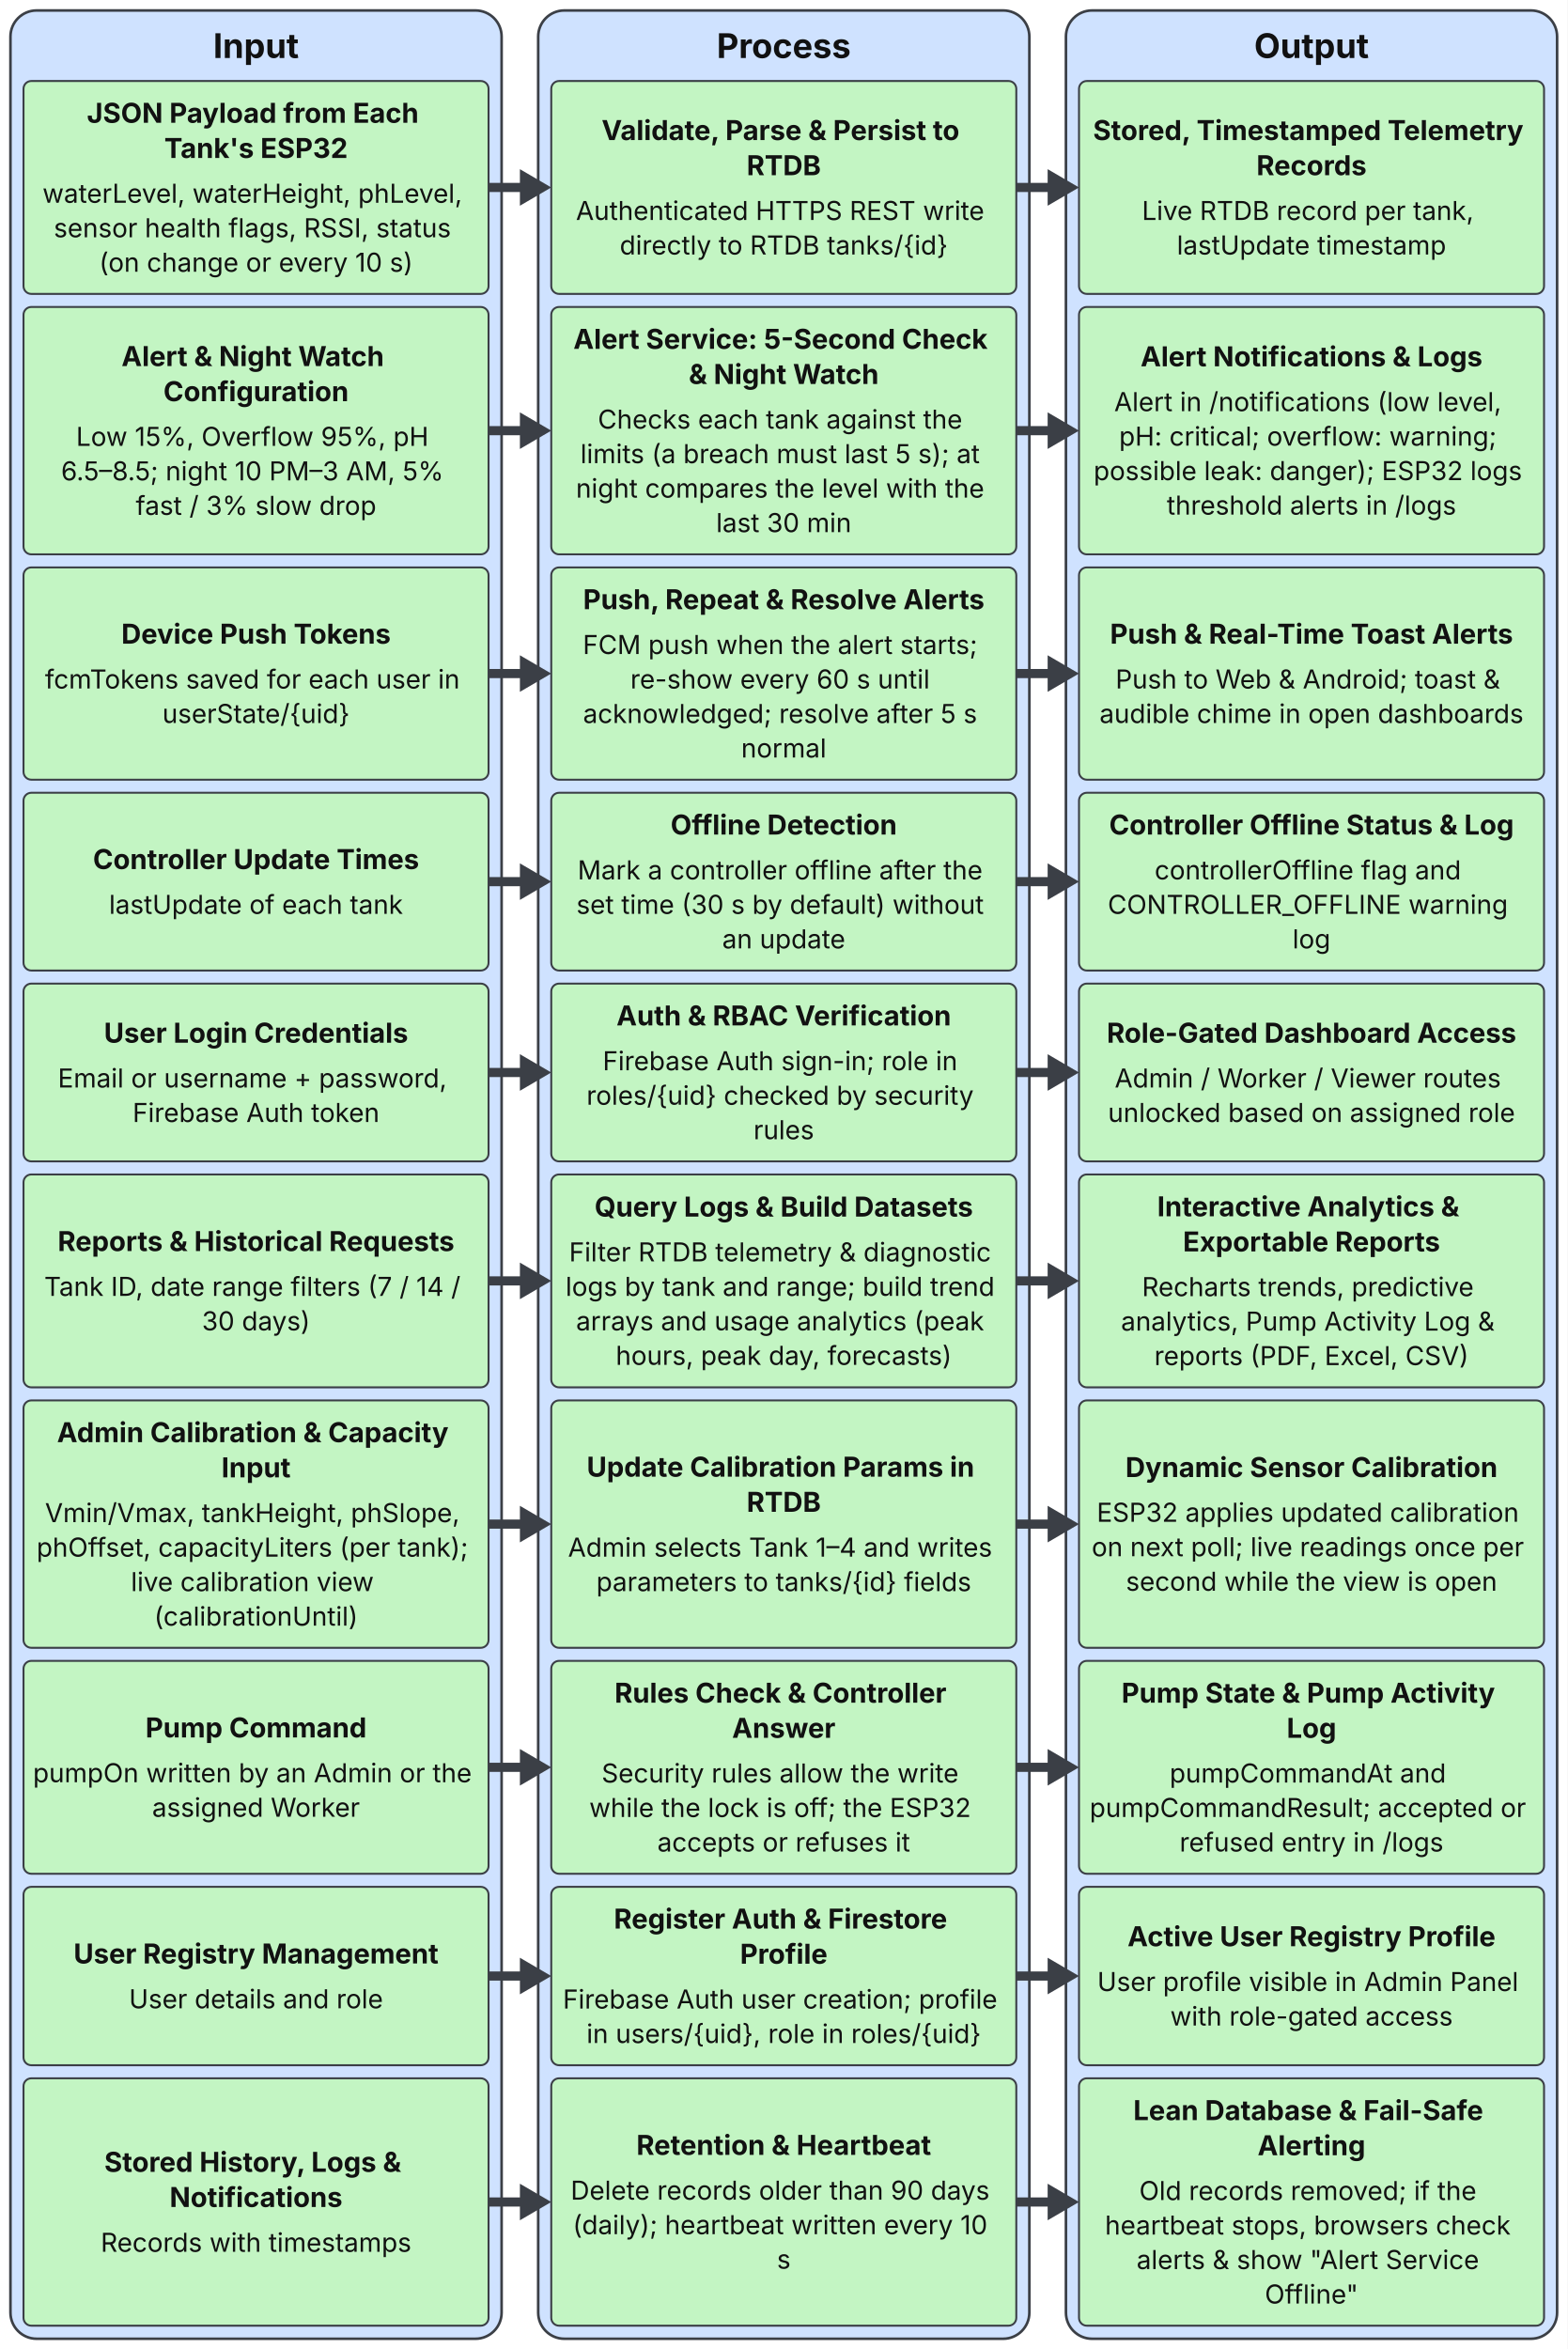
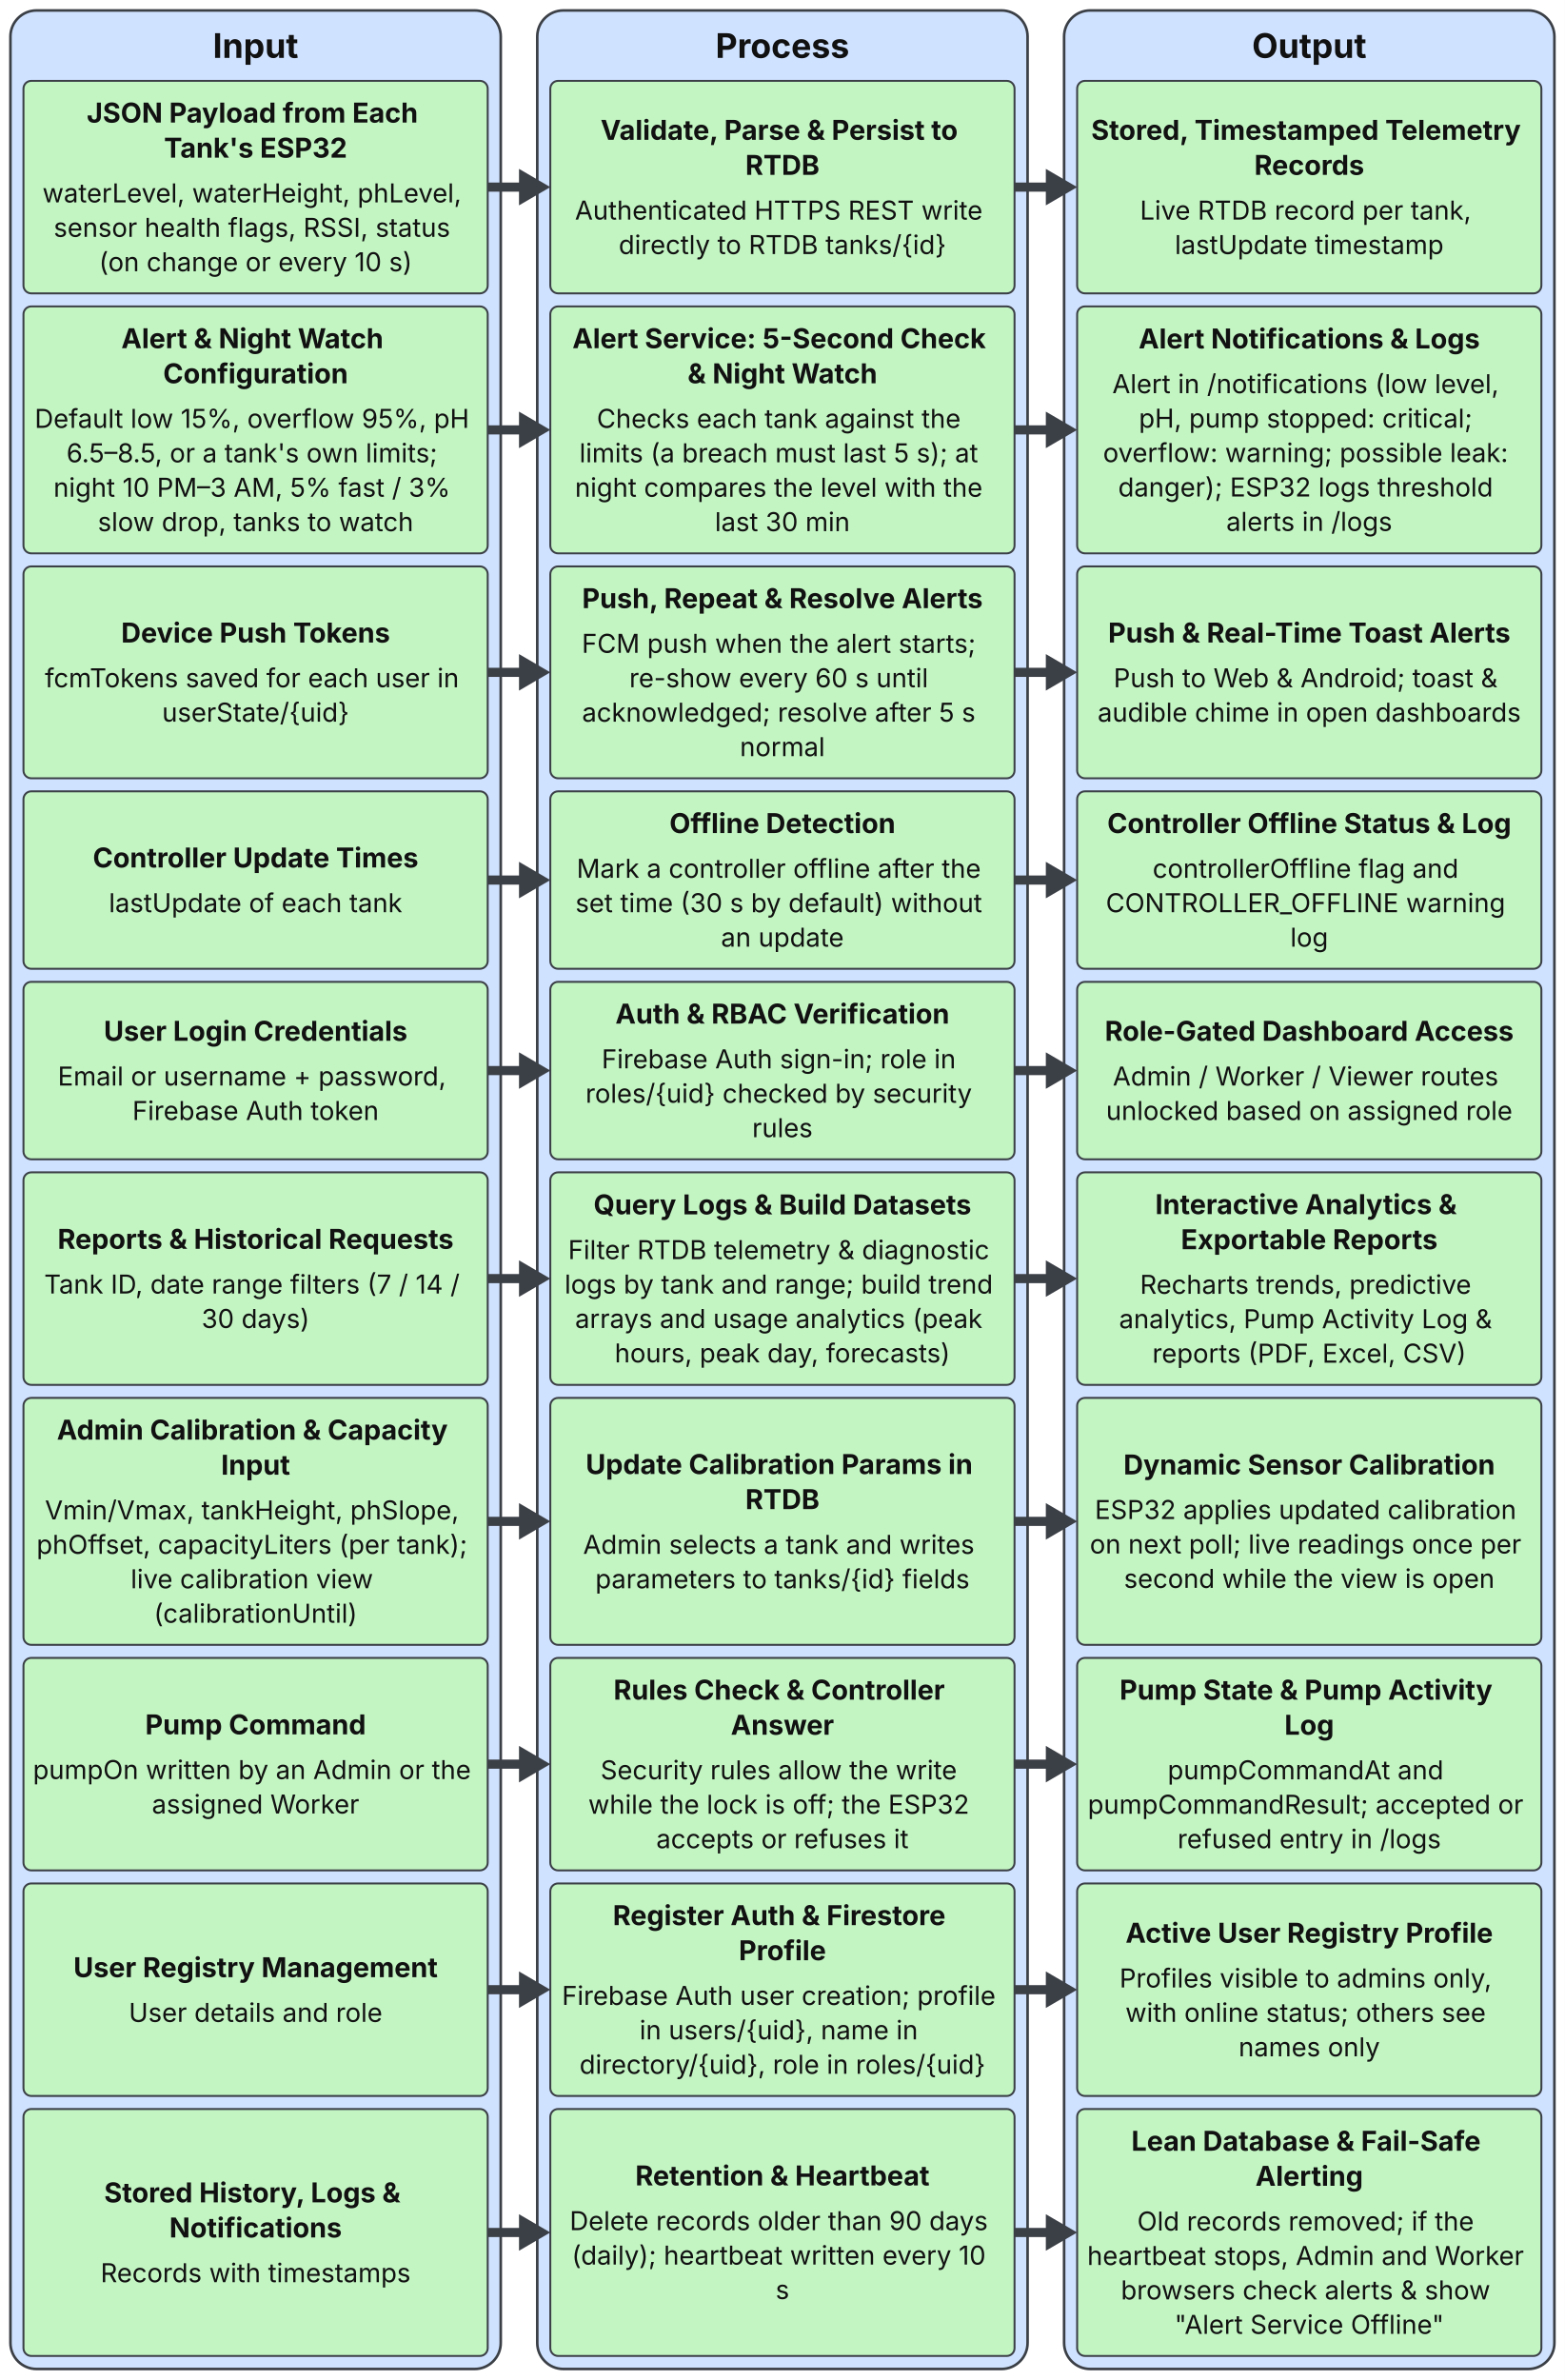
- <svg xmlns="http://www.w3.org/2000/svg" width="1200" height="1798" viewBox="0 0 1200 1798">
-   <rect width="1200" height="1798" fill="#FFFFFF" />
+ <svg xmlns="http://www.w3.org/2000/svg" width="1200" height="1825" viewBox="0 0 1200 1825">
+   <rect width="1200" height="1825" fill="#FFFFFF" />
  <defs>
    <marker id="ah" viewBox="0 0 10 10" refX="9" refY="5" markerWidth="6" markerHeight="6" orient="auto-start-reverse">
      <path d="M0,0 L10,5 L0,10 z" fill="#3B3F46" />
    </marker>
    <marker id="ahs" viewBox="0 0 10 10" refX="9" refY="5" markerWidth="9" markerHeight="9" orient="auto-start-reverse">
      <path d="M0,0 L10,5 L0,10 z" fill="#3B3F46" />
    </marker>
  </defs>
-   <rect x="8" y="8" width="376" height="1782.16" rx="20" fill="#CFE2FF" stroke="#3B3F46" stroke-width="2" />
+   <rect x="8" y="8" width="376" height="1808.56" rx="20" fill="#CFE2FF" stroke="#3B3F46" stroke-width="2" />
  <text x="196" y="44.4" font-family="Inter, 'Segoe UI', Arial, sans-serif" font-size="26" font-weight="700" text-anchor="middle" fill="#111111">
    <tspan x="196" dy="0">Input</tspan>
  </text>
-   <rect x="412" y="8" width="376" height="1782.16" rx="20" fill="#CFE2FF" stroke="#3B3F46" stroke-width="2" />
+   <rect x="412" y="8" width="376" height="1808.56" rx="20" fill="#CFE2FF" stroke="#3B3F46" stroke-width="2" />
  <text x="600" y="44.4" font-family="Inter, 'Segoe UI', Arial, sans-serif" font-size="26" font-weight="700" text-anchor="middle" fill="#111111">
    <tspan x="600" dy="0">Process</tspan>
  </text>
-   <rect x="816" y="8" width="376" height="1782.16" rx="20" fill="#CFE2FF" stroke="#3B3F46" stroke-width="2" />
+   <rect x="816" y="8" width="376" height="1808.56" rx="20" fill="#CFE2FF" stroke="#3B3F46" stroke-width="2" />
  <text x="1004" y="44.4" font-family="Inter, 'Segoe UI', Arial, sans-serif" font-size="26" font-weight="700" text-anchor="middle" fill="#111111">
    <tspan x="1004" dy="0">Output</tspan>
  </text>
  <rect x="18" y="62" width="356" height="162.96" rx="6" fill="#C3F5C3" stroke="#3B3F46" stroke-width="1.5" />
  <text x="196" y="94.0" font-family="Inter, 'Segoe UI', Arial, sans-serif" font-size="21" font-weight="700" text-anchor="middle" fill="#111111">
    <tspan x="196" dy="0">JSON Payload from Each</tspan>
    <tspan x="196" dy="26.9">Tank's ESP32</tspan>
  </text>
  <text x="196" y="155.2" font-family="Inter, 'Segoe UI', Arial, sans-serif" font-size="20" font-weight="400" text-anchor="middle" fill="#111111">
    <tspan x="196" dy="0">waterLevel, waterHeight, phLevel,</tspan>
    <tspan x="196" dy="26.4">sensor health flags, RSSI, status</tspan>
    <tspan x="196" dy="26.4">(on change or every 10 s)</tspan>
  </text>
  <rect x="422" y="62" width="356" height="162.96" rx="6" fill="#C3F5C3" stroke="#3B3F46" stroke-width="1.5" />
  <text x="600" y="107.2" font-family="Inter, 'Segoe UI', Arial, sans-serif" font-size="21" font-weight="700" text-anchor="middle" fill="#111111">
    <tspan x="600" dy="0">Validate, Parse &amp; Persist to</tspan>
    <tspan x="600" dy="26.9">RTDB</tspan>
  </text>
  <text x="600" y="168.4" font-family="Inter, 'Segoe UI', Arial, sans-serif" font-size="20" font-weight="400" text-anchor="middle" fill="#111111">
    <tspan x="600" dy="0">Authenticated HTTPS REST write</tspan>
    <tspan x="600" dy="26.4">directly to RTDB tanks/{id}</tspan>
  </text>
  <rect x="826" y="62" width="356" height="162.96" rx="6" fill="#C3F5C3" stroke="#3B3F46" stroke-width="1.5" />
  <text x="1004" y="107.2" font-family="Inter, 'Segoe UI', Arial, sans-serif" font-size="21" font-weight="700" text-anchor="middle" fill="#111111">
    <tspan x="1004" dy="0">Stored, Timestamped Telemetry</tspan>
    <tspan x="1004" dy="26.9">Records</tspan>
  </text>
  <text x="1004" y="168.4" font-family="Inter, 'Segoe UI', Arial, sans-serif" font-size="20" font-weight="400" text-anchor="middle" fill="#111111">
    <tspan x="1004" dy="0">Live RTDB record per tank,</tspan>
    <tspan x="1004" dy="26.4">lastUpdate timestamp</tspan>
  </text>
  <line x1="374" y1="143.48" x2="402" y2="143.48" stroke="#3B3F46" stroke-width="7" />
  <polygon points="398,129.48 422,143.48 398,157.48" fill="#3B3F46" />
  <line x1="778" y1="143.48" x2="806" y2="143.48" stroke="#3B3F46" stroke-width="7" />
  <polygon points="802,129.48 826,143.48 802,157.48" fill="#3B3F46" />
  <rect x="18" y="234.96" width="356" height="189.36" rx="6" fill="#C3F5C3" stroke="#3B3F46" stroke-width="1.5" />
-   <text x="196" y="280.2" font-family="Inter, 'Segoe UI', Arial, sans-serif" font-size="21" font-weight="700" text-anchor="middle" fill="#111111">
+   <text x="196" y="267.0" font-family="Inter, 'Segoe UI', Arial, sans-serif" font-size="21" font-weight="700" text-anchor="middle" fill="#111111">
    <tspan x="196" dy="0">Alert &amp; Night Watch</tspan>
    <tspan x="196" dy="26.9">Configuration</tspan>
  </text>
-   <text x="196" y="341.3" font-family="Inter, 'Segoe UI', Arial, sans-serif" font-size="20" font-weight="400" text-anchor="middle" fill="#111111">
-     <tspan x="196" dy="0">Low 15%, Overflow 95%, pH</tspan>
-     <tspan x="196" dy="26.4">6.5–8.5; night 10 PM–3 AM, 5%</tspan>
-     <tspan x="196" dy="26.4">fast / 3% slow drop</tspan>
+   <text x="196" y="328.1" font-family="Inter, 'Segoe UI', Arial, sans-serif" font-size="20" font-weight="400" text-anchor="middle" fill="#111111">
+     <tspan x="196" dy="0">Default low 15%, overflow 95%, pH</tspan>
+     <tspan x="196" dy="26.4">6.5–8.5, or a tank's own limits;</tspan>
+     <tspan x="196" dy="26.4">night 10 PM–3 AM, 5% fast / 3%</tspan>
+     <tspan x="196" dy="26.4">slow drop, tanks to watch</tspan>
  </text>
  <rect x="422" y="234.96" width="356" height="189.36" rx="6" fill="#C3F5C3" stroke="#3B3F46" stroke-width="1.5" />
  <text x="600" y="267.0" font-family="Inter, 'Segoe UI', Arial, sans-serif" font-size="21" font-weight="700" text-anchor="middle" fill="#111111">
    <tspan x="600" dy="0">Alert Service: 5-Second Check</tspan>
    <tspan x="600" dy="26.9">&amp; Night Watch</tspan>
  </text>
  <text x="600" y="328.1" font-family="Inter, 'Segoe UI', Arial, sans-serif" font-size="20" font-weight="400" text-anchor="middle" fill="#111111">
    <tspan x="600" dy="0">Checks each tank against the</tspan>
    <tspan x="600" dy="26.4">limits (a breach must last 5 s); at</tspan>
    <tspan x="600" dy="26.4">night compares the level with the</tspan>
    <tspan x="600" dy="26.4">last 30 min</tspan>
  </text>
  <rect x="826" y="234.96" width="356" height="189.36" rx="6" fill="#C3F5C3" stroke="#3B3F46" stroke-width="1.5" />
-   <text x="1004" y="280.4" font-family="Inter, 'Segoe UI', Arial, sans-serif" font-size="21" font-weight="700" text-anchor="middle" fill="#111111">
+   <text x="1004" y="267.2" font-family="Inter, 'Segoe UI', Arial, sans-serif" font-size="21" font-weight="700" text-anchor="middle" fill="#111111">
    <tspan x="1004" dy="0">Alert Notifications &amp; Logs</tspan>
  </text>
-   <text x="1004" y="314.7" font-family="Inter, 'Segoe UI', Arial, sans-serif" font-size="20" font-weight="400" text-anchor="middle" fill="#111111">
+   <text x="1004" y="301.5" font-family="Inter, 'Segoe UI', Arial, sans-serif" font-size="20" font-weight="400" text-anchor="middle" fill="#111111">
    <tspan x="1004" dy="0">Alert in /notifications (low level,</tspan>
-     <tspan x="1004" dy="26.4">pH: critical; overflow: warning;</tspan>
-     <tspan x="1004" dy="26.4">possible leak: danger); ESP32 logs</tspan>
-     <tspan x="1004" dy="26.4">threshold alerts in /logs</tspan>
+     <tspan x="1004" dy="26.4">pH, pump stopped: critical;</tspan>
+     <tspan x="1004" dy="26.4">overflow: warning; possible leak:</tspan>
+     <tspan x="1004" dy="26.4">danger); ESP32 logs threshold</tspan>
+     <tspan x="1004" dy="26.4">alerts in /logs</tspan>
  </text>
  <line x1="374" y1="329.64" x2="402" y2="329.64" stroke="#3B3F46" stroke-width="7" />
  <polygon points="398,315.64 422,329.64 398,343.64" fill="#3B3F46" />
  <line x1="778" y1="329.64" x2="806" y2="329.64" stroke="#3B3F46" stroke-width="7" />
  <polygon points="802,315.64 826,329.64 802,343.64" fill="#3B3F46" />
  <rect x="18" y="434.32" width="356" height="162.48" rx="6" fill="#C3F5C3" stroke="#3B3F46" stroke-width="1.5" />
  <text x="196" y="492.7" font-family="Inter, 'Segoe UI', Arial, sans-serif" font-size="21" font-weight="700" text-anchor="middle" fill="#111111">
    <tspan x="196" dy="0">Device Push Tokens</tspan>
  </text>
  <text x="196" y="527.0" font-family="Inter, 'Segoe UI', Arial, sans-serif" font-size="20" font-weight="400" text-anchor="middle" fill="#111111">
    <tspan x="196" dy="0">fcmTokens saved for each user in</tspan>
    <tspan x="196" dy="26.4">userState/{uid}</tspan>
  </text>
  <rect x="422" y="434.32" width="356" height="162.48" rx="6" fill="#C3F5C3" stroke="#3B3F46" stroke-width="1.5" />
  <text x="600" y="466.3" font-family="Inter, 'Segoe UI', Arial, sans-serif" font-size="21" font-weight="700" text-anchor="middle" fill="#111111">
    <tspan x="600" dy="0">Push, Repeat &amp; Resolve Alerts</tspan>
  </text>
  <text x="600" y="500.6" font-family="Inter, 'Segoe UI', Arial, sans-serif" font-size="20" font-weight="400" text-anchor="middle" fill="#111111">
    <tspan x="600" dy="0">FCM push when the alert starts;</tspan>
    <tspan x="600" dy="26.4">re-show every 60 s until</tspan>
    <tspan x="600" dy="26.4">acknowledged; resolve after 5 s</tspan>
    <tspan x="600" dy="26.4">normal</tspan>
  </text>
  <rect x="826" y="434.32" width="356" height="162.48" rx="6" fill="#C3F5C3" stroke="#3B3F46" stroke-width="1.5" />
  <text x="1004" y="492.7" font-family="Inter, 'Segoe UI', Arial, sans-serif" font-size="21" font-weight="700" text-anchor="middle" fill="#111111">
    <tspan x="1004" dy="0">Push &amp; Real-Time Toast Alerts</tspan>
  </text>
  <text x="1004" y="527.0" font-family="Inter, 'Segoe UI', Arial, sans-serif" font-size="20" font-weight="400" text-anchor="middle" fill="#111111">
    <tspan x="1004" dy="0">Push to Web &amp; Android; toast &amp;</tspan>
    <tspan x="1004" dy="26.4">audible chime in open dashboards</tspan>
  </text>
  <line x1="374" y1="515.56" x2="402" y2="515.56" stroke="#3B3F46" stroke-width="7" />
  <polygon points="398,501.56 422,515.56 398,529.56" fill="#3B3F46" />
  <line x1="778" y1="515.56" x2="806" y2="515.56" stroke="#3B3F46" stroke-width="7" />
  <polygon points="802,501.56 826,515.56 802,529.56" fill="#3B3F46" />
  <rect x="18" y="606.8" width="356" height="136.08" rx="6" fill="#C3F5C3" stroke="#3B3F46" stroke-width="1.5" />
  <text x="196" y="665.2" font-family="Inter, 'Segoe UI', Arial, sans-serif" font-size="21" font-weight="700" text-anchor="middle" fill="#111111">
    <tspan x="196" dy="0">Controller Update Times</tspan>
  </text>
  <text x="196" y="699.5" font-family="Inter, 'Segoe UI', Arial, sans-serif" font-size="20" font-weight="400" text-anchor="middle" fill="#111111">
    <tspan x="196" dy="0">lastUpdate of each tank</tspan>
  </text>
  <rect x="422" y="606.8" width="356" height="136.08" rx="6" fill="#C3F5C3" stroke="#3B3F46" stroke-width="1.5" />
  <text x="600" y="638.8" font-family="Inter, 'Segoe UI', Arial, sans-serif" font-size="21" font-weight="700" text-anchor="middle" fill="#111111">
    <tspan x="600" dy="0">Offline Detection</tspan>
  </text>
  <text x="600" y="673.1" font-family="Inter, 'Segoe UI', Arial, sans-serif" font-size="20" font-weight="400" text-anchor="middle" fill="#111111">
    <tspan x="600" dy="0">Mark a controller offline after the</tspan>
    <tspan x="600" dy="26.4">set time (30 s by default) without</tspan>
    <tspan x="600" dy="26.4">an update</tspan>
  </text>
  <rect x="826" y="606.8" width="356" height="136.08" rx="6" fill="#C3F5C3" stroke="#3B3F46" stroke-width="1.5" />
  <text x="1004" y="638.8" font-family="Inter, 'Segoe UI', Arial, sans-serif" font-size="21" font-weight="700" text-anchor="middle" fill="#111111">
    <tspan x="1004" dy="0">Controller Offline Status &amp; Log</tspan>
  </text>
  <text x="1004" y="673.1" font-family="Inter, 'Segoe UI', Arial, sans-serif" font-size="20" font-weight="400" text-anchor="middle" fill="#111111">
    <tspan x="1004" dy="0">controllerOffline flag and</tspan>
    <tspan x="1004" dy="26.4">CONTROLLER_OFFLINE warning</tspan>
    <tspan x="1004" dy="26.4">log</tspan>
  </text>
  <line x1="374" y1="674.84" x2="402" y2="674.84" stroke="#3B3F46" stroke-width="7" />
  <polygon points="398,660.84 422,674.84 398,688.84" fill="#3B3F46" />
  <line x1="778" y1="674.84" x2="806" y2="674.84" stroke="#3B3F46" stroke-width="7" />
  <polygon points="802,660.84 826,674.84 802,688.84" fill="#3B3F46" />
  <rect x="18" y="752.88" width="356" height="136.08" rx="6" fill="#C3F5C3" stroke="#3B3F46" stroke-width="1.5" />
  <text x="196" y="798.1" font-family="Inter, 'Segoe UI', Arial, sans-serif" font-size="21" font-weight="700" text-anchor="middle" fill="#111111">
    <tspan x="196" dy="0">User Login Credentials</tspan>
  </text>
  <text x="196" y="832.4" font-family="Inter, 'Segoe UI', Arial, sans-serif" font-size="20" font-weight="400" text-anchor="middle" fill="#111111">
    <tspan x="196" dy="0">Email or username + password,</tspan>
    <tspan x="196" dy="26.4">Firebase Auth token</tspan>
  </text>
  <rect x="422" y="752.88" width="356" height="136.08" rx="6" fill="#C3F5C3" stroke="#3B3F46" stroke-width="1.5" />
  <text x="600" y="784.9" font-family="Inter, 'Segoe UI', Arial, sans-serif" font-size="21" font-weight="700" text-anchor="middle" fill="#111111">
    <tspan x="600" dy="0">Auth &amp; RBAC Verification</tspan>
  </text>
  <text x="600" y="819.2" font-family="Inter, 'Segoe UI', Arial, sans-serif" font-size="20" font-weight="400" text-anchor="middle" fill="#111111">
    <tspan x="600" dy="0">Firebase Auth sign-in; role in</tspan>
    <tspan x="600" dy="26.4">roles/{uid} checked by security</tspan>
    <tspan x="600" dy="26.4">rules</tspan>
  </text>
  <rect x="826" y="752.88" width="356" height="136.08" rx="6" fill="#C3F5C3" stroke="#3B3F46" stroke-width="1.5" />
  <text x="1004" y="798.1" font-family="Inter, 'Segoe UI', Arial, sans-serif" font-size="21" font-weight="700" text-anchor="middle" fill="#111111">
    <tspan x="1004" dy="0">Role-Gated Dashboard Access</tspan>
  </text>
  <text x="1004" y="832.4" font-family="Inter, 'Segoe UI', Arial, sans-serif" font-size="20" font-weight="400" text-anchor="middle" fill="#111111">
    <tspan x="1004" dy="0">Admin / Worker / Viewer routes</tspan>
    <tspan x="1004" dy="26.4">unlocked based on assigned role</tspan>
  </text>
  <line x1="374" y1="820.92" x2="402" y2="820.92" stroke="#3B3F46" stroke-width="7" />
  <polygon points="398,806.92 422,820.92 398,834.92" fill="#3B3F46" />
  <line x1="778" y1="820.92" x2="806" y2="820.92" stroke="#3B3F46" stroke-width="7" />
  <polygon points="802,806.92 826,820.92 802,834.92" fill="#3B3F46" />
  <rect x="18" y="898.96" width="356" height="162.96" rx="6" fill="#C3F5C3" stroke="#3B3F46" stroke-width="1.5" />
  <text x="196" y="957.6" font-family="Inter, 'Segoe UI', Arial, sans-serif" font-size="21" font-weight="700" text-anchor="middle" fill="#111111">
    <tspan x="196" dy="0">Reports &amp; Historical Requests</tspan>
  </text>
  <text x="196" y="991.9" font-family="Inter, 'Segoe UI', Arial, sans-serif" font-size="20" font-weight="400" text-anchor="middle" fill="#111111">
    <tspan x="196" dy="0">Tank ID, date range filters (7 / 14 /</tspan>
    <tspan x="196" dy="26.4">30 days)</tspan>
  </text>
  <rect x="422" y="898.96" width="356" height="162.96" rx="6" fill="#C3F5C3" stroke="#3B3F46" stroke-width="1.5" />
  <text x="600" y="931.2" font-family="Inter, 'Segoe UI', Arial, sans-serif" font-size="21" font-weight="700" text-anchor="middle" fill="#111111">
    <tspan x="600" dy="0">Query Logs &amp; Build Datasets</tspan>
  </text>
  <text x="600" y="965.5" font-family="Inter, 'Segoe UI', Arial, sans-serif" font-size="20" font-weight="400" text-anchor="middle" fill="#111111">
    <tspan x="600" dy="0">Filter RTDB telemetry &amp; diagnostic</tspan>
    <tspan x="600" dy="26.4">logs by tank and range; build trend</tspan>
    <tspan x="600" dy="26.4">arrays and usage analytics (peak</tspan>
    <tspan x="600" dy="26.4">hours, peak day, forecasts)</tspan>
  </text>
  <rect x="826" y="898.96" width="356" height="162.96" rx="6" fill="#C3F5C3" stroke="#3B3F46" stroke-width="1.5" />
  <text x="1004" y="931.0" font-family="Inter, 'Segoe UI', Arial, sans-serif" font-size="21" font-weight="700" text-anchor="middle" fill="#111111">
    <tspan x="1004" dy="0">Interactive Analytics &amp;</tspan>
    <tspan x="1004" dy="26.9">Exportable Reports</tspan>
  </text>
  <text x="1004" y="992.1" font-family="Inter, 'Segoe UI', Arial, sans-serif" font-size="20" font-weight="400" text-anchor="middle" fill="#111111">
    <tspan x="1004" dy="0">Recharts trends, predictive</tspan>
    <tspan x="1004" dy="26.4">analytics, Pump Activity Log &amp;</tspan>
    <tspan x="1004" dy="26.4">reports (PDF, Excel, CSV)</tspan>
  </text>
  <line x1="374" y1="980.44" x2="402" y2="980.44" stroke="#3B3F46" stroke-width="7" />
  <polygon points="398,966.44 422,980.44 398,994.44" fill="#3B3F46" />
  <line x1="778" y1="980.44" x2="806" y2="980.44" stroke="#3B3F46" stroke-width="7" />
  <polygon points="802,966.44 826,980.44 802,994.44" fill="#3B3F46" />
  <rect x="18" y="1071.92" width="356" height="189.36" rx="6" fill="#C3F5C3" stroke="#3B3F46" stroke-width="1.5" />
  <text x="196" y="1103.9" font-family="Inter, 'Segoe UI', Arial, sans-serif" font-size="21" font-weight="700" text-anchor="middle" fill="#111111">
    <tspan x="196" dy="0">Admin Calibration &amp; Capacity</tspan>
    <tspan x="196" dy="26.9">Input</tspan>
  </text>
  <text x="196" y="1165.1" font-family="Inter, 'Segoe UI', Arial, sans-serif" font-size="20" font-weight="400" text-anchor="middle" fill="#111111">
    <tspan x="196" dy="0">Vmin/Vmax, tankHeight, phSlope,</tspan>
    <tspan x="196" dy="26.4">phOffset, capacityLiters (per tank);</tspan>
    <tspan x="196" dy="26.4">live calibration view</tspan>
    <tspan x="196" dy="26.4">(calibrationUntil)</tspan>
  </text>
  <rect x="422" y="1071.92" width="356" height="189.36" rx="6" fill="#C3F5C3" stroke="#3B3F46" stroke-width="1.5" />
  <text x="600" y="1130.3" font-family="Inter, 'Segoe UI', Arial, sans-serif" font-size="21" font-weight="700" text-anchor="middle" fill="#111111">
    <tspan x="600" dy="0">Update Calibration Params in</tspan>
    <tspan x="600" dy="26.9">RTDB</tspan>
  </text>
  <text x="600" y="1191.5" font-family="Inter, 'Segoe UI', Arial, sans-serif" font-size="20" font-weight="400" text-anchor="middle" fill="#111111">
-     <tspan x="600" dy="0">Admin selects Tank 1–4 and writes</tspan>
+     <tspan x="600" dy="0">Admin selects a tank and writes</tspan>
    <tspan x="600" dy="26.4">parameters to tanks/{id} fields</tspan>
  </text>
  <rect x="826" y="1071.92" width="356" height="189.36" rx="6" fill="#C3F5C3" stroke="#3B3F46" stroke-width="1.5" />
  <text x="1004" y="1130.6" font-family="Inter, 'Segoe UI', Arial, sans-serif" font-size="21" font-weight="700" text-anchor="middle" fill="#111111">
    <tspan x="1004" dy="0">Dynamic Sensor Calibration</tspan>
  </text>
  <text x="1004" y="1164.8" font-family="Inter, 'Segoe UI', Arial, sans-serif" font-size="20" font-weight="400" text-anchor="middle" fill="#111111">
    <tspan x="1004" dy="0">ESP32 applies updated calibration</tspan>
    <tspan x="1004" dy="26.4">on next poll; live readings once per</tspan>
    <tspan x="1004" dy="26.4">second while the view is open</tspan>
  </text>
  <line x1="374" y1="1166.6" x2="402" y2="1166.6" stroke="#3B3F46" stroke-width="7" />
  <polygon points="398,1152.6 422,1166.6 398,1180.6" fill="#3B3F46" />
  <line x1="778" y1="1166.6" x2="806" y2="1166.6" stroke="#3B3F46" stroke-width="7" />
  <polygon points="802,1152.6 826,1166.6 802,1180.6" fill="#3B3F46" />
  <rect x="18" y="1271.28" width="356" height="162.96" rx="6" fill="#C3F5C3" stroke="#3B3F46" stroke-width="1.5" />
  <text x="196" y="1329.9" font-family="Inter, 'Segoe UI', Arial, sans-serif" font-size="21" font-weight="700" text-anchor="middle" fill="#111111">
    <tspan x="196" dy="0">Pump Command</tspan>
  </text>
  <text x="196" y="1364.2" font-family="Inter, 'Segoe UI', Arial, sans-serif" font-size="20" font-weight="400" text-anchor="middle" fill="#111111">
    <tspan x="196" dy="0">pumpOn written by an Admin or the</tspan>
    <tspan x="196" dy="26.4">assigned Worker</tspan>
  </text>
  <rect x="422" y="1271.28" width="356" height="162.96" rx="6" fill="#C3F5C3" stroke="#3B3F46" stroke-width="1.5" />
  <text x="600" y="1303.3" font-family="Inter, 'Segoe UI', Arial, sans-serif" font-size="21" font-weight="700" text-anchor="middle" fill="#111111">
    <tspan x="600" dy="0">Rules Check &amp; Controller</tspan>
    <tspan x="600" dy="26.9">Answer</tspan>
  </text>
  <text x="600" y="1364.4" font-family="Inter, 'Segoe UI', Arial, sans-serif" font-size="20" font-weight="400" text-anchor="middle" fill="#111111">
    <tspan x="600" dy="0">Security rules allow the write</tspan>
    <tspan x="600" dy="26.4">while the lock is off; the ESP32</tspan>
    <tspan x="600" dy="26.4">accepts or refuses it</tspan>
  </text>
  <rect x="826" y="1271.28" width="356" height="162.96" rx="6" fill="#C3F5C3" stroke="#3B3F46" stroke-width="1.5" />
  <text x="1004" y="1303.3" font-family="Inter, 'Segoe UI', Arial, sans-serif" font-size="21" font-weight="700" text-anchor="middle" fill="#111111">
    <tspan x="1004" dy="0">Pump State &amp; Pump Activity</tspan>
    <tspan x="1004" dy="26.9">Log</tspan>
  </text>
  <text x="1004" y="1364.4" font-family="Inter, 'Segoe UI', Arial, sans-serif" font-size="20" font-weight="400" text-anchor="middle" fill="#111111">
    <tspan x="1004" dy="0">pumpCommandAt and</tspan>
    <tspan x="1004" dy="26.4">pumpCommandResult; accepted or</tspan>
    <tspan x="1004" dy="26.4">refused entry in /logs</tspan>
  </text>
  <line x1="374" y1="1352.76" x2="402" y2="1352.76" stroke="#3B3F46" stroke-width="7" />
  <polygon points="398,1338.76 422,1352.76 398,1366.76" fill="#3B3F46" />
  <line x1="778" y1="1352.76" x2="806" y2="1352.76" stroke="#3B3F46" stroke-width="7" />
  <polygon points="802,1338.76 826,1352.76 802,1366.76" fill="#3B3F46" />
-   <rect x="18" y="1444.24" width="356" height="136.56" rx="6" fill="#C3F5C3" stroke="#3B3F46" stroke-width="1.5" />
-   <text x="196" y="1502.9" font-family="Inter, 'Segoe UI', Arial, sans-serif" font-size="21" font-weight="700" text-anchor="middle" fill="#111111">
+   <rect x="18" y="1444.24" width="356" height="162.96" rx="6" fill="#C3F5C3" stroke="#3B3F46" stroke-width="1.5" />
+   <text x="196" y="1516.1" font-family="Inter, 'Segoe UI', Arial, sans-serif" font-size="21" font-weight="700" text-anchor="middle" fill="#111111">
    <tspan x="196" dy="0">User Registry Management</tspan>
  </text>
-   <text x="196" y="1537.2" font-family="Inter, 'Segoe UI', Arial, sans-serif" font-size="20" font-weight="400" text-anchor="middle" fill="#111111">
+   <text x="196" y="1550.4" font-family="Inter, 'Segoe UI', Arial, sans-serif" font-size="20" font-weight="400" text-anchor="middle" fill="#111111">
    <tspan x="196" dy="0">User details and role</tspan>
  </text>
-   <rect x="422" y="1444.24" width="356" height="136.56" rx="6" fill="#C3F5C3" stroke="#3B3F46" stroke-width="1.5" />
+   <rect x="422" y="1444.24" width="356" height="162.96" rx="6" fill="#C3F5C3" stroke="#3B3F46" stroke-width="1.5" />
  <text x="600" y="1476.2" font-family="Inter, 'Segoe UI', Arial, sans-serif" font-size="21" font-weight="700" text-anchor="middle" fill="#111111">
    <tspan x="600" dy="0">Register Auth &amp; Firestore</tspan>
    <tspan x="600" dy="26.9">Profile</tspan>
  </text>
  <text x="600" y="1537.4" font-family="Inter, 'Segoe UI', Arial, sans-serif" font-size="20" font-weight="400" text-anchor="middle" fill="#111111">
    <tspan x="600" dy="0">Firebase Auth user creation; profile</tspan>
-     <tspan x="600" dy="26.4">in users/{uid}, role in roles/{uid}</tspan>
-   </text>
-   <rect x="826" y="1444.24" width="356" height="136.56" rx="6" fill="#C3F5C3" stroke="#3B3F46" stroke-width="1.5" />
+     <tspan x="600" dy="26.4">in users/{uid}, name in</tspan>
+     <tspan x="600" dy="26.4">directory/{uid}, role in roles/{uid}</tspan>
+   </text>
+   <rect x="826" y="1444.24" width="356" height="162.96" rx="6" fill="#C3F5C3" stroke="#3B3F46" stroke-width="1.5" />
  <text x="1004" y="1489.7" font-family="Inter, 'Segoe UI', Arial, sans-serif" font-size="21" font-weight="700" text-anchor="middle" fill="#111111">
    <tspan x="1004" dy="0">Active User Registry Profile</tspan>
  </text>
  <text x="1004" y="1524.0" font-family="Inter, 'Segoe UI', Arial, sans-serif" font-size="20" font-weight="400" text-anchor="middle" fill="#111111">
-     <tspan x="1004" dy="0">User profile visible in Admin Panel</tspan>
-     <tspan x="1004" dy="26.4">with role-gated access</tspan>
-   </text>
-   <line x1="374" y1="1512.52" x2="402" y2="1512.52" stroke="#3B3F46" stroke-width="7" />
-   <polygon points="398,1498.52 422,1512.52 398,1526.52" fill="#3B3F46" />
-   <line x1="778" y1="1512.52" x2="806" y2="1512.52" stroke="#3B3F46" stroke-width="7" />
-   <polygon points="802,1498.52 826,1512.52 802,1526.52" fill="#3B3F46" />
-   <rect x="18" y="1590.8" width="356" height="189.36" rx="6" fill="#C3F5C3" stroke="#3B3F46" stroke-width="1.5" />
-   <text x="196" y="1662.4" font-family="Inter, 'Segoe UI', Arial, sans-serif" font-size="21" font-weight="700" text-anchor="middle" fill="#111111">
+     <tspan x="1004" dy="0">Profiles visible to admins only,</tspan>
+     <tspan x="1004" dy="26.4">with online status; others see</tspan>
+     <tspan x="1004" dy="26.4">names only</tspan>
+   </text>
+   <line x1="374" y1="1525.72" x2="402" y2="1525.72" stroke="#3B3F46" stroke-width="7" />
+   <polygon points="398,1511.72 422,1525.72 398,1539.72" fill="#3B3F46" />
+   <line x1="778" y1="1525.72" x2="806" y2="1525.72" stroke="#3B3F46" stroke-width="7" />
+   <polygon points="802,1511.72 826,1525.72 802,1539.72" fill="#3B3F46" />
+   <rect x="18" y="1617.2" width="356" height="189.36" rx="6" fill="#C3F5C3" stroke="#3B3F46" stroke-width="1.5" />
+   <text x="196" y="1688.8" font-family="Inter, 'Segoe UI', Arial, sans-serif" font-size="21" font-weight="700" text-anchor="middle" fill="#111111">
    <tspan x="196" dy="0">Stored History, Logs &amp;</tspan>
    <tspan x="196" dy="26.9">Notifications</tspan>
  </text>
-   <text x="196" y="1723.6" font-family="Inter, 'Segoe UI', Arial, sans-serif" font-size="20" font-weight="400" text-anchor="middle" fill="#111111">
+   <text x="196" y="1750.0" font-family="Inter, 'Segoe UI', Arial, sans-serif" font-size="20" font-weight="400" text-anchor="middle" fill="#111111">
    <tspan x="196" dy="0">Records with timestamps</tspan>
  </text>
-   <rect x="422" y="1590.8" width="356" height="189.36" rx="6" fill="#C3F5C3" stroke="#3B3F46" stroke-width="1.5" />
-   <text x="600" y="1649.4" font-family="Inter, 'Segoe UI', Arial, sans-serif" font-size="21" font-weight="700" text-anchor="middle" fill="#111111">
+   <rect x="422" y="1617.2" width="356" height="189.36" rx="6" fill="#C3F5C3" stroke="#3B3F46" stroke-width="1.5" />
+   <text x="600" y="1675.8" font-family="Inter, 'Segoe UI', Arial, sans-serif" font-size="21" font-weight="700" text-anchor="middle" fill="#111111">
    <tspan x="600" dy="0">Retention &amp; Heartbeat</tspan>
  </text>
-   <text x="600" y="1683.7" font-family="Inter, 'Segoe UI', Arial, sans-serif" font-size="20" font-weight="400" text-anchor="middle" fill="#111111">
+   <text x="600" y="1710.1" font-family="Inter, 'Segoe UI', Arial, sans-serif" font-size="20" font-weight="400" text-anchor="middle" fill="#111111">
    <tspan x="600" dy="0">Delete records older than 90 days</tspan>
    <tspan x="600" dy="26.4">(daily); heartbeat written every 10</tspan>
    <tspan x="600" dy="26.4">s</tspan>
  </text>
-   <rect x="826" y="1590.8" width="356" height="189.36" rx="6" fill="#C3F5C3" stroke="#3B3F46" stroke-width="1.5" />
-   <text x="1004" y="1622.8" font-family="Inter, 'Segoe UI', Arial, sans-serif" font-size="21" font-weight="700" text-anchor="middle" fill="#111111">
+   <rect x="826" y="1617.2" width="356" height="189.36" rx="6" fill="#C3F5C3" stroke="#3B3F46" stroke-width="1.5" />
+   <text x="1004" y="1649.2" font-family="Inter, 'Segoe UI', Arial, sans-serif" font-size="21" font-weight="700" text-anchor="middle" fill="#111111">
    <tspan x="1004" dy="0">Lean Database &amp; Fail-Safe</tspan>
    <tspan x="1004" dy="26.9">Alerting</tspan>
  </text>
-   <text x="1004" y="1684.0" font-family="Inter, 'Segoe UI', Arial, sans-serif" font-size="20" font-weight="400" text-anchor="middle" fill="#111111">
+   <text x="1004" y="1710.4" font-family="Inter, 'Segoe UI', Arial, sans-serif" font-size="20" font-weight="400" text-anchor="middle" fill="#111111">
    <tspan x="1004" dy="0">Old records removed; if the</tspan>
-     <tspan x="1004" dy="26.4">heartbeat stops, browsers check</tspan>
-     <tspan x="1004" dy="26.4">alerts &amp; show "Alert Service</tspan>
-     <tspan x="1004" dy="26.4">Offline"</tspan>
-   </text>
-   <line x1="374" y1="1685.48" x2="402" y2="1685.48" stroke="#3B3F46" stroke-width="7" />
-   <polygon points="398,1671.48 422,1685.48 398,1699.48" fill="#3B3F46" />
-   <line x1="778" y1="1685.48" x2="806" y2="1685.48" stroke="#3B3F46" stroke-width="7" />
-   <polygon points="802,1671.48 826,1685.48 802,1699.48" fill="#3B3F46" />
+     <tspan x="1004" dy="26.4">heartbeat stops, Admin and Worker</tspan>
+     <tspan x="1004" dy="26.4">browsers check alerts &amp; show</tspan>
+     <tspan x="1004" dy="26.4">"Alert Service Offline"</tspan>
+   </text>
+   <line x1="374" y1="1711.88" x2="402" y2="1711.88" stroke="#3B3F46" stroke-width="7" />
+   <polygon points="398,1697.88 422,1711.88 398,1725.88" fill="#3B3F46" />
+   <line x1="778" y1="1711.88" x2="806" y2="1711.88" stroke="#3B3F46" stroke-width="7" />
+   <polygon points="802,1697.88 826,1711.88 802,1725.88" fill="#3B3F46" />
</svg>
